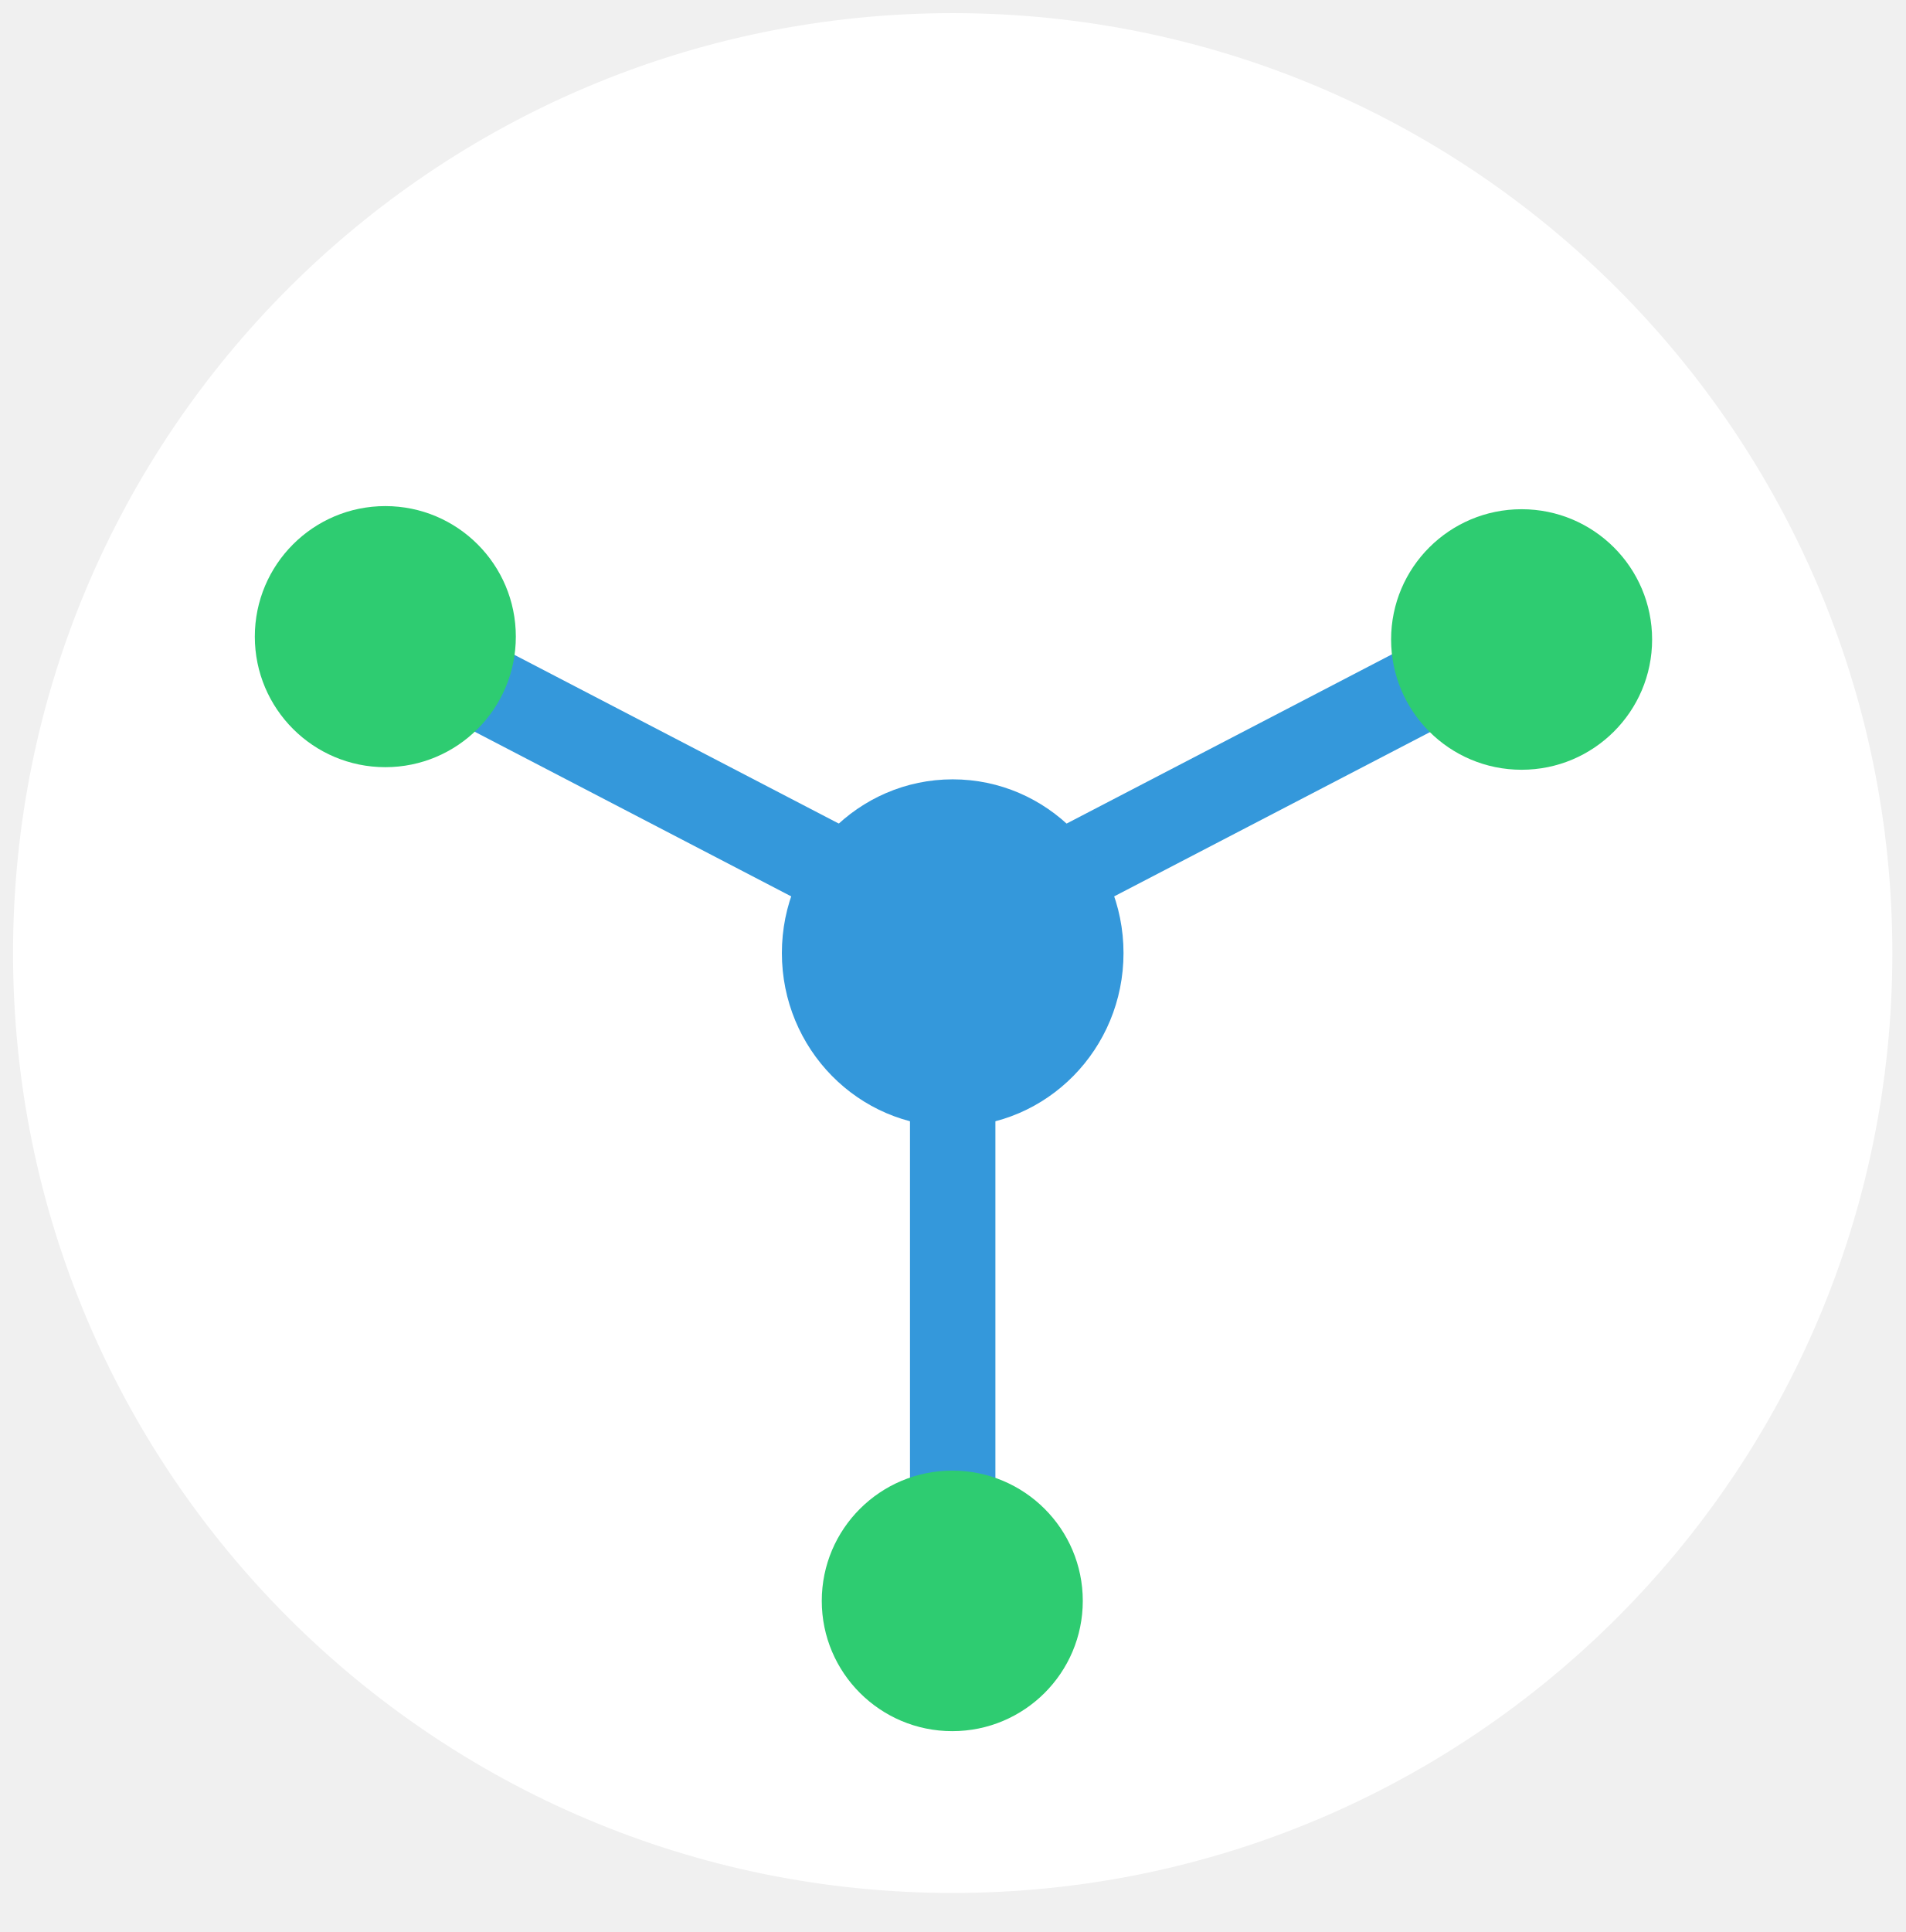
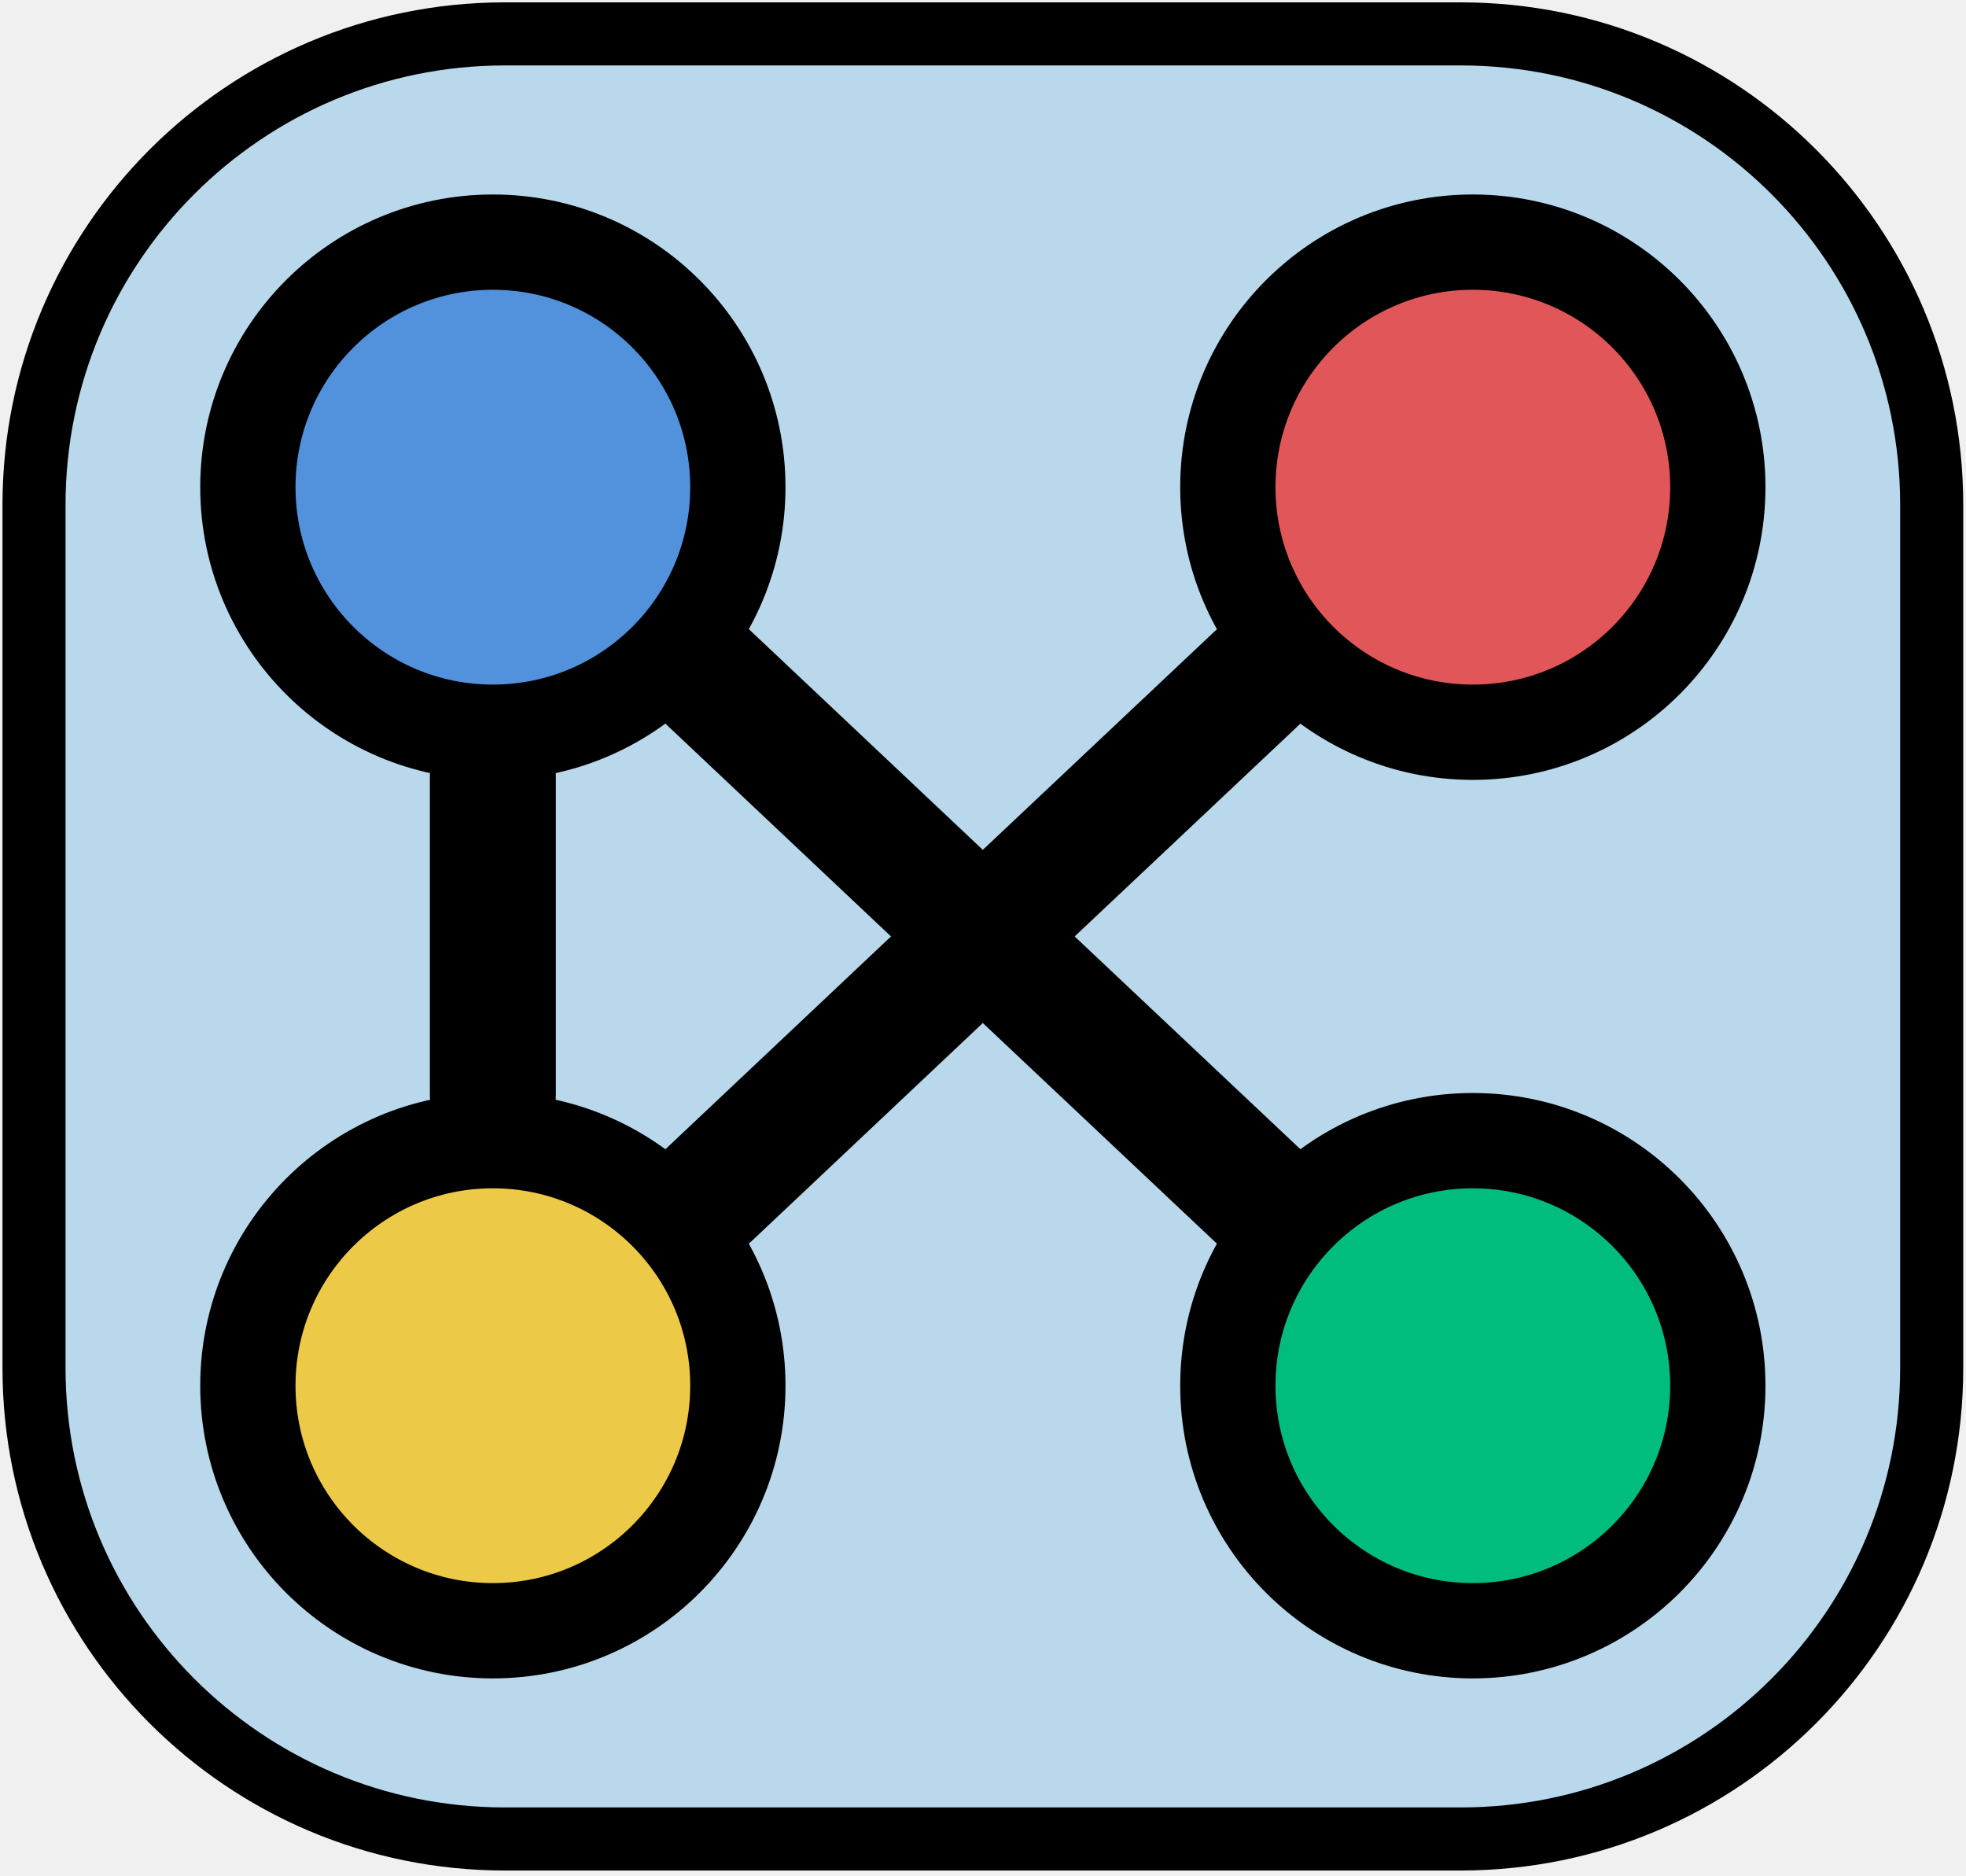
- <svg xmlns="http://www.w3.org/2000/svg" width="100%" height="100%" viewBox="0 0 73 74" version="1.1" xml:space="preserve" style="fill-rule:evenodd;clip-rule:evenodd;">
-   <g id="Artboard1" transform="matrix(1.17887,0,0,1.15991,-1.20285,-0.691047)">
-     <rect x="1.02" y="0.596" width="61.924" height="62.942" style="fill:none;" />
-     <g transform="matrix(1.10241,0,0,1.12044,-3.6675,-4.07148)">
-       <circle cx="32.338" cy="32.254" r="27.701" style="fill:white;" />
+ <svg xmlns="http://www.w3.org/2000/svg" width="100%" height="100%" viewBox="0 0 130 124" version="1.1" xml:space="preserve" style="fill-rule:evenodd;clip-rule:evenodd;stroke-linejoin:round;stroke-miterlimit:2;">
+   <rect id="Artboard1" x="0" y="0" width="129.971" height="123.869" style="fill:none;" />
+   <g id="graph0">
+     <path d="M33.388,121.572c-17.198,0 -31.139,-13.941 -31.139,-31.138l0,-57.055c0,-17.197 13.941,-31.138 31.139,-31.138l63.205,0c17.198,0 31.139,13.941 31.139,31.138l-0,57.055c-0,17.197 -13.941,31.138 -31.139,31.138l-63.205,0Z" style="fill:#bad8eb;fill-rule:nonzero;stroke:#000;stroke-width:4.17px;" />
+     <g id="node:e">
+       <circle cx="97.39" cy="32.207" r="16.2" style="fill:#e15759;stroke:#000;stroke-width:6.3px;stroke-linejoin:miter;stroke-miterlimit:4;" />
    </g>
-     <g transform="matrix(0.69392,0,0,0.716967,9.77665,9.84969)">
-       <path d="M32,30L32,58" style="fill:none;fill-rule:nonzero;stroke:rgb(52,152,219);stroke-width:4px;" />
-       <path d="M32,30L59.369,16" style="fill:none;fill-rule:nonzero;stroke:rgb(52,152,219);stroke-width:4px;" />
-       <path d="M32,30L4.631,16" style="fill:none;fill-rule:nonzero;stroke:rgb(52,152,219);stroke-width:4px;" />
-       <g transform="matrix(1,0,0,1,-1.77636e-15,0.987596)">
-         <circle cx="32" cy="30" r="8" style="fill:rgb(52,152,219);" />
-       </g>
-       <g transform="matrix(1.01869,0,0,1.00207,0.710332,0.381737)">
-         <circle cx="4.631" cy="16" r="6" style="fill:rgb(46,204,113);" />
-       </g>
-       <g transform="matrix(1.01869,0,0,1,-0.617467,2.82589)">
-         <circle cx="32" cy="58" r="6" style="fill:rgb(46,204,113);" />
-       </g>
-       <g transform="matrix(1.01869,0,0,1,-1.83431,0.546275)">
-         <circle cx="59.369" cy="16" r="6" style="fill:rgb(46,204,113);" />
-       </g>
+     <g id="arrow:b--g:2">
+       <path d="M46.855,44.807c10.683,10.08 25.605,24.147 36.297,34.218" style="fill:none;fill-rule:nonzero;stroke:#000;stroke-width:8.33px;stroke-linecap:square;stroke-linejoin:miter;stroke-miterlimit:4;" />
+     </g>
+     <g id="node:h">
+       <circle cx="32.59" cy="91.607" r="16.2" style="fill:#edc948;stroke:#000;stroke-width:6.3px;stroke-linejoin:miter;stroke-miterlimit:4;" />
+     </g>
+     <g id="arrow:b--h:1">
+       <path d="M32.59,51.341l0,21.006" style="fill:none;fill-rule:nonzero;stroke:#000;stroke-width:8.33px;stroke-linecap:round;stroke-linejoin:miter;stroke-miterlimit:4;" />
+     </g>
+     <g id="arrow:h--e:3">
+       <path d="M46.855,79.007c10.683,-10.08 25.605,-24.147 36.297,-34.218" style="fill:none;fill-rule:nonzero;stroke:#000;stroke-width:8.33px;stroke-linecap:round;stroke-linejoin:miter;stroke-miterlimit:4;" />
+     </g>
+     <g id="node:b">
+       <circle cx="32.59" cy="32.207" r="16.2" style="fill:#5291dc;stroke:#000;stroke-width:6.3px;stroke-linejoin:miter;stroke-miterlimit:4;" />
+     </g>
+     <g id="node:g">
+       <circle cx="97.39" cy="91.607" r="16.2" style="fill:#00bc7d;stroke:#000;stroke-width:6.3px;stroke-linejoin:miter;stroke-miterlimit:4;" />
    </g>
  </g>
</svg>
